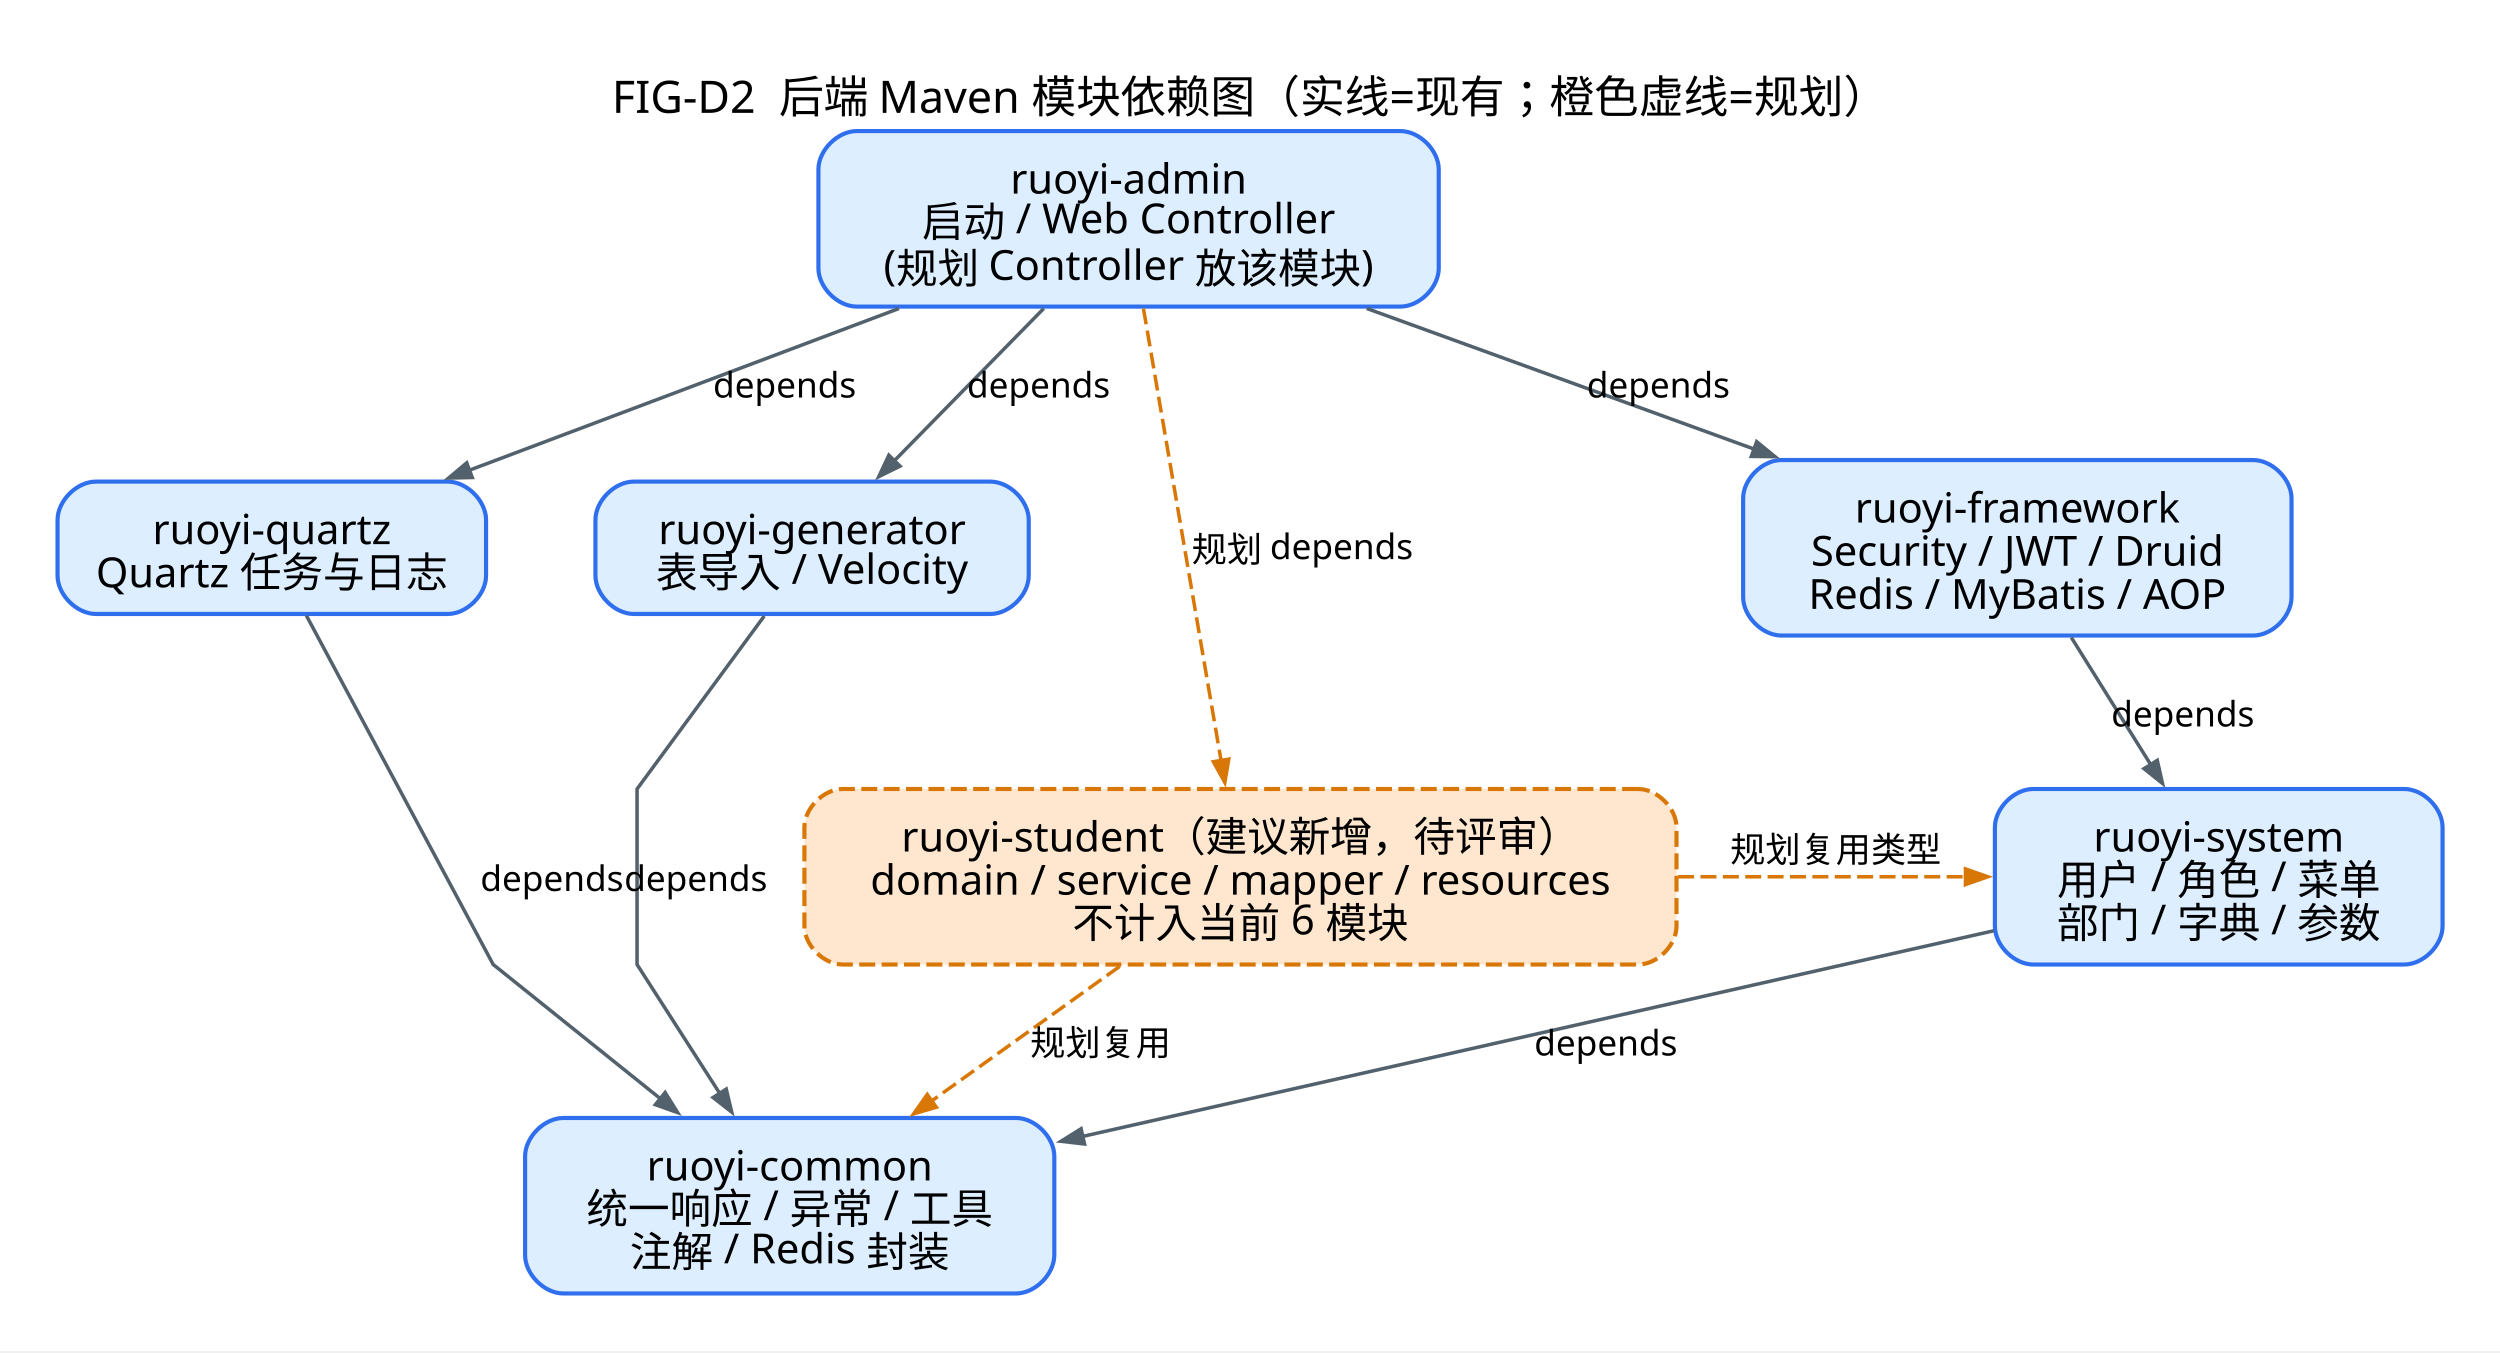
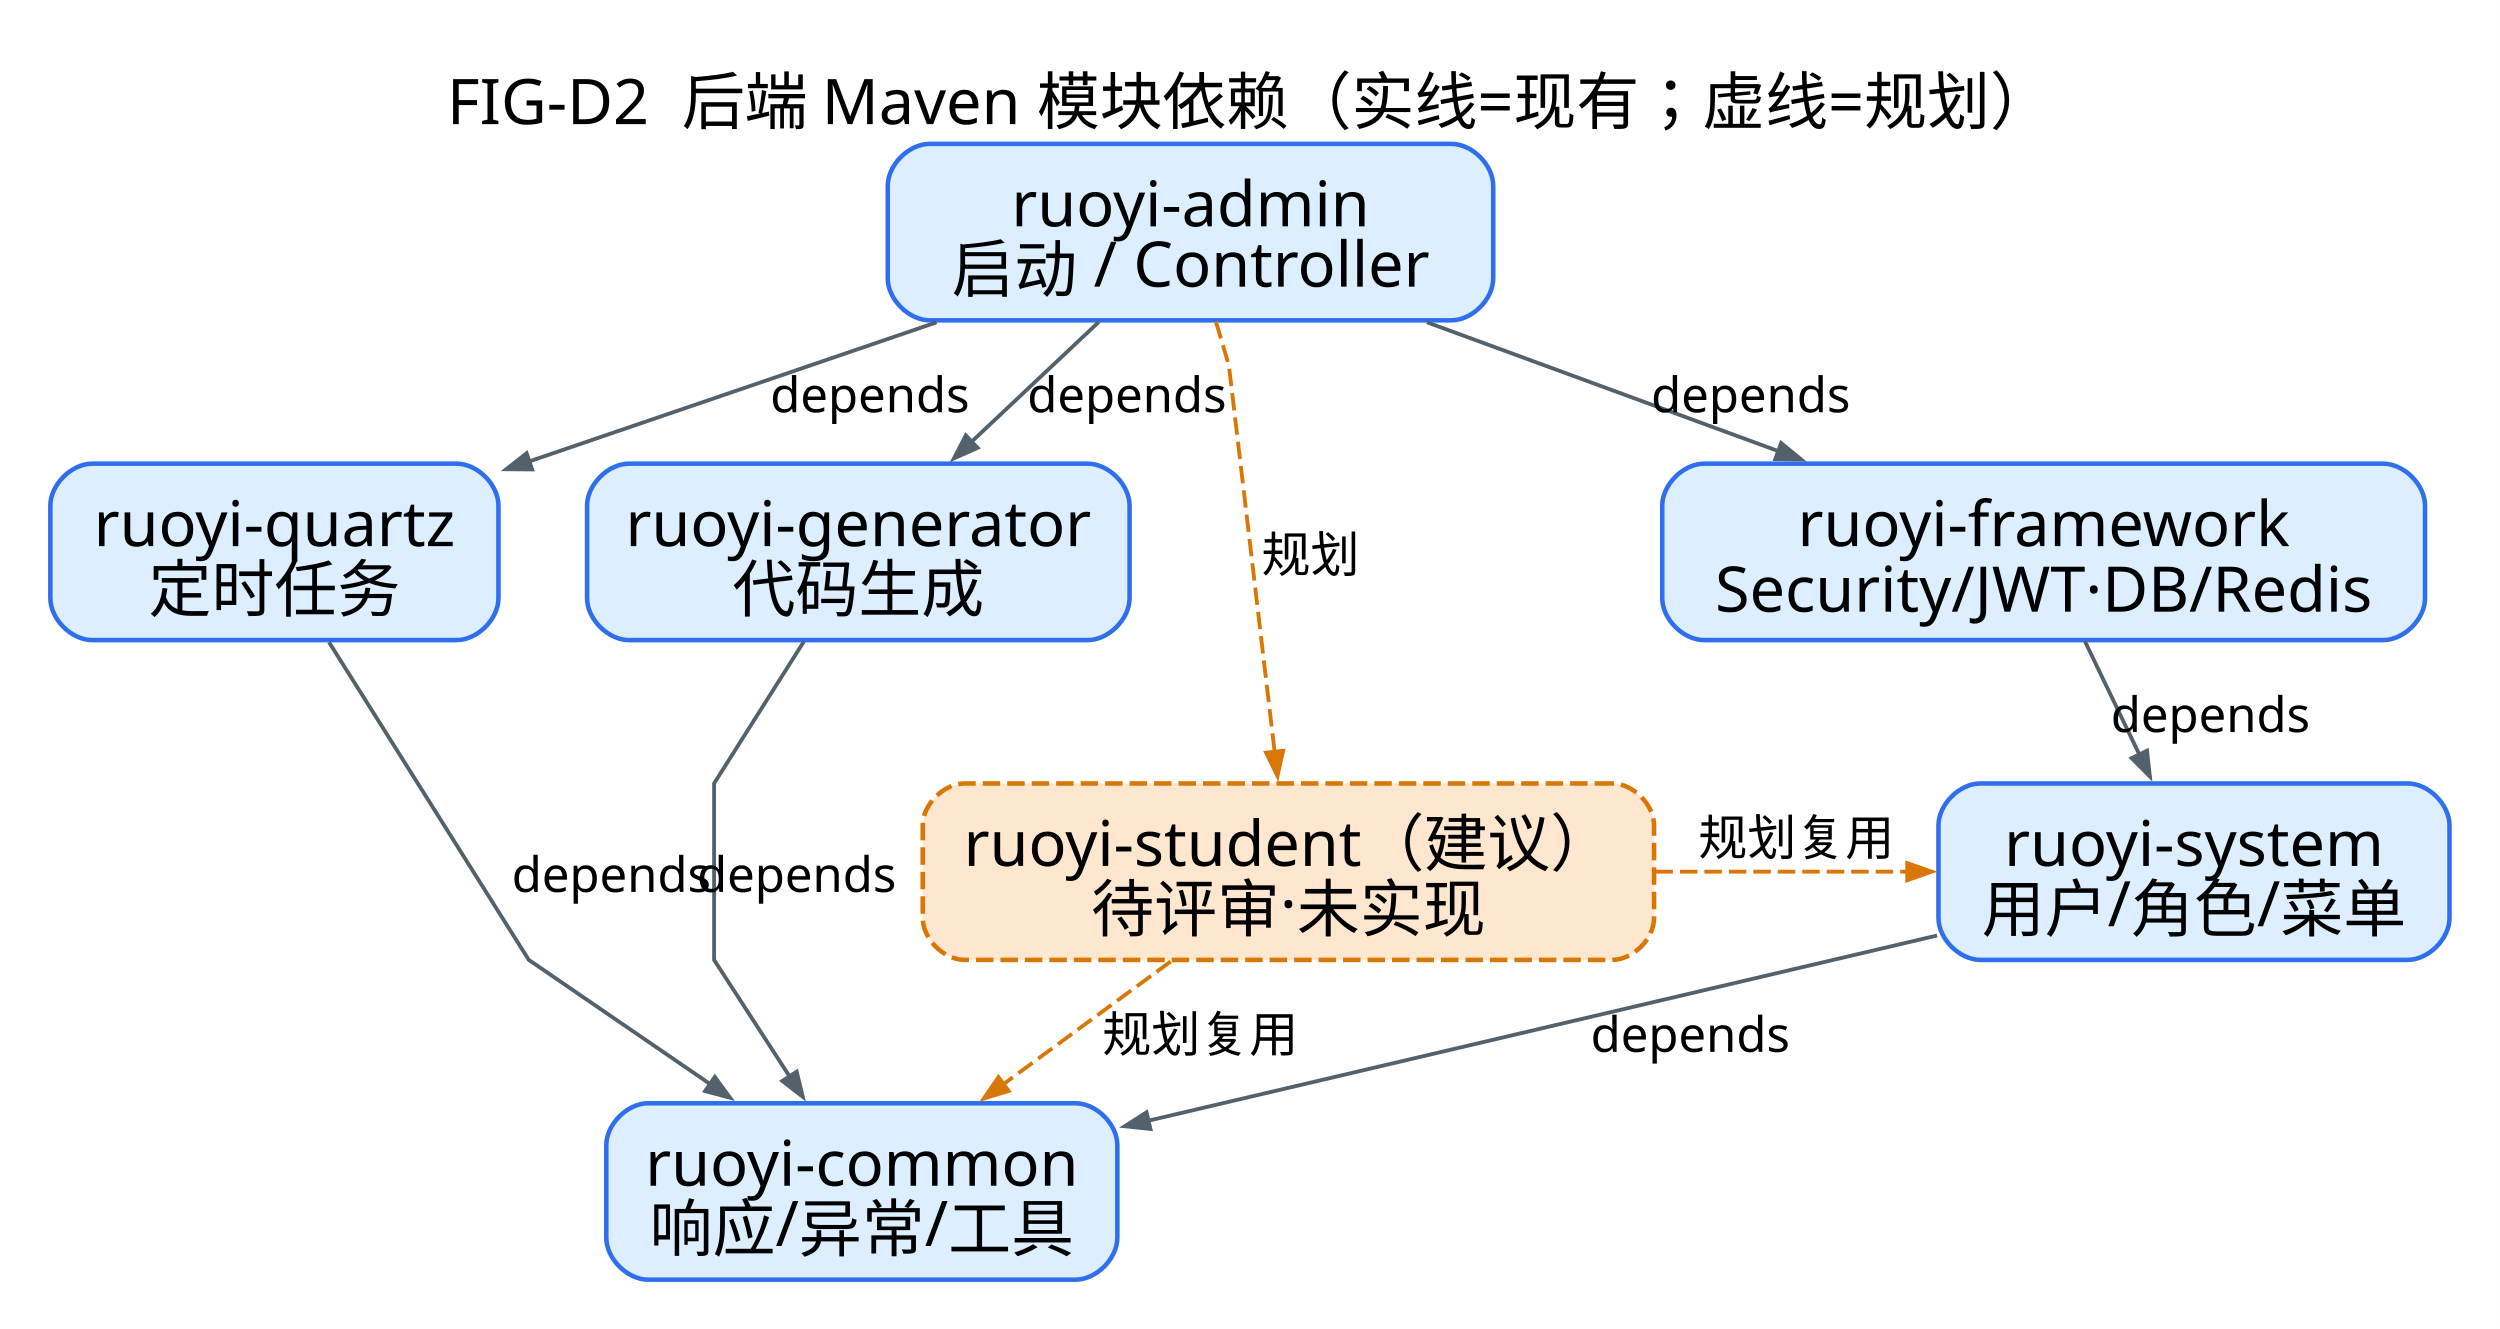
- <svg xmlns="http://www.w3.org/2000/svg" width="782pt" height="423pt" viewBox="0.00 0.00 782.00 423.00">
-   <g id="graph0" class="graph" transform="scale(1 1) rotate(0) translate(18 404.6)">
-     <polygon fill="#ffffff" stroke="none" points="-18,18 -18,-404.6 764.04,-404.6 764.04,18 -18,18" />
-     <text xml:space="preserve" text-anchor="middle" x="373.02" y="-369.3" font-family="SimHei" font-size="14.00">FIG-D2  后端 Maven 模块依赖图（实线=现有；橙色虚线=规划）</text>
+ <svg xmlns="http://www.w3.org/2000/svg" width="715pt" height="380pt" viewBox="0.00 0.00 715.00 380.00">
+   <g id="graph0" class="graph" transform="scale(1 1) rotate(0) translate(14.4 365.99)">
+     <polygon fill="#ffffff" stroke="none" points="-14.4,14.4 -14.4,-365.99 700.56,-365.99 700.56,14.4 -14.4,14.4" />
+     <text xml:space="preserve" text-anchor="middle" x="343.08" y="-330.49" font-family="SimHei" font-size="18.00">FIG-D2  后端 Maven 模块依赖（实线=现有；虚线=规划）</text>
    <g id="node1" class="node">
-       <path fill="#dceeff" stroke="#2f6fed" stroke-width="1.3" d="M420.04,-363.6C420.04,-363.6 250,-363.6 250,-363.6 244,-363.6 238,-357.6 238,-351.6 238,-351.6 238,-320.7 238,-320.7 238,-314.7 244,-308.7 250,-308.7 250,-308.7 420.04,-308.7 420.04,-308.7 426.04,-308.7 432.04,-314.7 432.04,-320.7 432.04,-320.7 432.04,-351.6 432.04,-351.6 432.04,-357.6 426.04,-363.6 420.04,-363.6" />
-       <text xml:space="preserve" text-anchor="middle" x="335.02" y="-344.05" font-family="SimHei" font-size="13.00">ruoyi-admin</text>
-       <text xml:space="preserve" text-anchor="middle" x="335.02" y="-330.55" font-family="SimHei" font-size="13.00">启动 / Web Controller</text>
-       <text xml:space="preserve" text-anchor="middle" x="335.02" y="-317.05" font-family="SimHei" font-size="13.00">(规划 Controller 放该模块)</text>
+       <path fill="#dceeff" stroke="#2f6fed" stroke-width="1.3" d="M400.66,-324.84C400.66,-324.84 251.5,-324.84 251.5,-324.84 245.5,-324.84 239.5,-318.84 239.5,-312.84 239.5,-312.84 239.5,-286.38 239.5,-286.38 239.5,-280.38 245.5,-274.38 251.5,-274.38 251.5,-274.38 400.66,-274.38 400.66,-274.38 406.66,-274.38 412.66,-280.38 412.66,-286.38 412.66,-286.38 412.66,-312.84 412.66,-312.84 412.66,-318.84 406.66,-324.84 400.66,-324.84" />
+       <text xml:space="preserve" text-anchor="middle" x="326.08" y="-301.26" font-family="SimHei" font-size="18.00">ruoyi-admin</text>
+       <text xml:space="preserve" text-anchor="middle" x="326.08" y="-282.51" font-family="SimHei" font-size="18.00">启动 / Controller</text>
    </g>
    <g id="node2" class="node">
-       <path fill="#dceeff" stroke="#2f6fed" stroke-width="1.3" d="M686.79,-260.7C686.79,-260.7 539.25,-260.7 539.25,-260.7 533.25,-260.7 527.25,-254.7 527.25,-248.7 527.25,-248.7 527.25,-217.8 527.25,-217.8 527.25,-211.8 533.25,-205.8 539.25,-205.8 539.25,-205.8 686.79,-205.8 686.79,-205.8 692.79,-205.8 698.79,-211.8 698.79,-217.8 698.79,-217.8 698.79,-248.7 698.79,-248.7 698.79,-254.7 692.79,-260.7 686.79,-260.7" />
-       <text xml:space="preserve" text-anchor="middle" x="613.02" y="-241.15" font-family="SimHei" font-size="13.00">ruoyi-framework</text>
-       <text xml:space="preserve" text-anchor="middle" x="613.02" y="-227.65" font-family="SimHei" font-size="13.00">Security / JWT / Druid</text>
-       <text xml:space="preserve" text-anchor="middle" x="613.02" y="-214.15" font-family="SimHei" font-size="13.00">Redis / MyBatis / AOP</text>
+       <path fill="#dceeff" stroke="#2f6fed" stroke-width="1.3" d="M667.16,-233.38C667.16,-233.38 473,-233.38 473,-233.38 467,-233.38 461,-227.38 461,-221.38 461,-221.38 461,-194.92 461,-194.92 461,-188.92 467,-182.92 473,-182.92 473,-182.92 667.16,-182.92 667.16,-182.92 673.16,-182.92 679.16,-188.92 679.16,-194.92 679.16,-194.92 679.16,-221.38 679.16,-221.38 679.16,-227.38 673.16,-233.38 667.16,-233.38" />
+       <text xml:space="preserve" text-anchor="middle" x="570.08" y="-209.8" font-family="SimHei" font-size="18.00">ruoyi-framework</text>
+       <text xml:space="preserve" text-anchor="middle" x="570.08" y="-191.05" font-family="SimHei" font-size="18.00">Security/JWT·DB/Redis</text>
    </g>
    <g id="edge1" class="edge">
-       <path fill="none" stroke="#52616b" stroke-width="1.1" d="M409.52,-308.11C446.91,-294.54 492.3,-278.07 530.71,-264.12" />
-       <polygon fill="#52616b" stroke="#52616b" stroke-width="1.1" points="531.49,-266.45 537.23,-261.76 529.82,-261.84 531.49,-266.45" />
-       <text xml:space="preserve" text-anchor="middle" x="500.73" y="-280.25" font-family="SimHei" font-size="11.00">depends</text>
+       <path fill="none" stroke="#52616b" stroke-width="1.1" d="M393.72,-273.81C424.93,-262.37 462.1,-248.74 494.25,-236.95" />
+       <polygon fill="#52616b" stroke="#52616b" stroke-width="1.1" points="495.01,-239.28 500.74,-234.57 493.33,-234.68 495.01,-239.28" />
+       <text xml:space="preserve" text-anchor="middle" x="486.31" y="-248.08" font-family="SimHei" font-size="14.00">depends</text>
    </g>
    <g id="node5" class="node">
-       <path fill="#dceeff" stroke="#2f6fed" stroke-width="1.3" d="M122.04,-253.95C122.04,-253.95 12,-253.95 12,-253.95 6,-253.95 0,-247.95 0,-241.95 0,-241.95 0,-224.55 0,-224.55 0,-218.55 6,-212.55 12,-212.55 12,-212.55 122.04,-212.55 122.04,-212.55 128.04,-212.55 134.04,-218.55 134.04,-224.55 134.04,-224.55 134.04,-241.95 134.04,-241.95 134.04,-247.95 128.04,-253.95 122.04,-253.95" />
-       <text xml:space="preserve" text-anchor="middle" x="67.02" y="-234.4" font-family="SimHei" font-size="13.00">ruoyi-quartz</text>
-       <text xml:space="preserve" text-anchor="middle" x="67.02" y="-220.9" font-family="SimHei" font-size="13.00">Quartz 任务与日志</text>
+       <path fill="#dceeff" stroke="#2f6fed" stroke-width="1.3" d="M116.16,-233.38C116.16,-233.38 12,-233.38 12,-233.38 6,-233.38 0,-227.38 0,-221.38 0,-221.38 0,-194.92 0,-194.92 0,-188.92 6,-182.92 12,-182.92 12,-182.92 116.16,-182.92 116.16,-182.92 122.16,-182.92 128.16,-188.92 128.16,-194.92 128.16,-194.92 128.16,-221.38 128.16,-221.38 128.16,-227.38 122.16,-233.38 116.16,-233.38" />
+       <text xml:space="preserve" text-anchor="middle" x="64.08" y="-209.8" font-family="SimHei" font-size="18.00">ruoyi-quartz</text>
+       <text xml:space="preserve" text-anchor="middle" x="64.08" y="-191.05" font-family="SimHei" font-size="18.00">定时任务</text>
    </g>
    <g id="edge2" class="edge">
-       <path fill="none" stroke="#52616b" stroke-width="1.1" d="M263.2,-308.11C221.28,-292.33 168.93,-272.62 128.85,-257.53" />
-       <polygon fill="#52616b" stroke="#52616b" stroke-width="1.1" points="129.72,-255.24 122.31,-255.06 127.99,-259.82 129.72,-255.24" />
-       <text xml:space="preserve" text-anchor="middle" x="227.43" y="-280.25" font-family="SimHei" font-size="11.00">depends</text>
+       <path fill="none" stroke="#52616b" stroke-width="1.1" d="M253.45,-273.81C217.12,-261.41 173.27,-246.43 136.92,-234.02" />
+       <polygon fill="#52616b" stroke="#52616b" stroke-width="1.1" points="137.8,-231.73 130.38,-231.79 136.21,-236.37 137.8,-231.73" />
+       <text xml:space="preserve" text-anchor="middle" x="234.39" y="-248.08" font-family="SimHei" font-size="14.00">depends</text>
    </g>
    <g id="node6" class="node">
-       <path fill="#dceeff" stroke="#2f6fed" stroke-width="1.3" d="M291.79,-253.95C291.79,-253.95 180.25,-253.95 180.25,-253.95 174.25,-253.95 168.25,-247.95 168.25,-241.95 168.25,-241.95 168.25,-224.55 168.25,-224.55 168.25,-218.55 174.25,-212.55 180.25,-212.55 180.25,-212.55 291.79,-212.55 291.79,-212.55 297.79,-212.55 303.79,-218.55 303.79,-224.55 303.79,-224.55 303.79,-241.95 303.79,-241.95 303.79,-247.95 297.79,-253.95 291.79,-253.95" />
-       <text xml:space="preserve" text-anchor="middle" x="236.02" y="-234.4" font-family="SimHei" font-size="13.00">ruoyi-generator</text>
-       <text xml:space="preserve" text-anchor="middle" x="236.02" y="-220.9" font-family="SimHei" font-size="13.00">表导入 / Velocity</text>
+       <path fill="#dceeff" stroke="#2f6fed" stroke-width="1.3" d="M296.66,-233.38C296.66,-233.38 165.5,-233.38 165.5,-233.38 159.5,-233.38 153.5,-227.38 153.5,-221.38 153.5,-221.38 153.5,-194.92 153.5,-194.92 153.5,-188.92 159.5,-182.92 165.5,-182.92 165.5,-182.92 296.66,-182.92 296.66,-182.92 302.66,-182.92 308.66,-188.92 308.66,-194.92 308.66,-194.92 308.66,-221.38 308.66,-221.38 308.66,-227.38 302.66,-233.38 296.66,-233.38" />
+       <text xml:space="preserve" text-anchor="middle" x="231.08" y="-209.8" font-family="SimHei" font-size="18.00">ruoyi-generator</text>
+       <text xml:space="preserve" text-anchor="middle" x="231.08" y="-191.05" font-family="SimHei" font-size="18.00">代码生成</text>
    </g>
    <g id="edge3" class="edge">
-       <path fill="none" stroke="#52616b" stroke-width="1.1" d="M308.49,-308.11C293.96,-293.3 276.03,-275.03 261.64,-260.36" />
-       <polygon fill="#52616b" stroke="#52616b" stroke-width="1.1" points="263.53,-258.79 256.88,-255.51 260.03,-262.22 263.53,-258.79" />
-       <text xml:space="preserve" text-anchor="middle" x="306.86" y="-280.25" font-family="SimHei" font-size="11.00">depends</text>
+       <path fill="none" stroke="#52616b" stroke-width="1.1" d="M299.87,-273.93C288.55,-263.27 275.2,-250.7 263.29,-239.48" />
+       <polygon fill="#52616b" stroke="#52616b" stroke-width="1.1" points="265.19,-237.91 258.42,-234.89 261.83,-241.48 265.19,-237.91" />
+       <text xml:space="preserve" text-anchor="middle" x="307.89" y="-248.08" font-family="SimHei" font-size="14.00">depends</text>
    </g>
    <g id="node7" class="node">
-       <path fill="#ffe7cf" stroke="#d97706" stroke-width="1.3" stroke-dasharray="5,2" d="M494.41,-157.8C494.41,-157.8 245.62,-157.8 245.62,-157.8 239.62,-157.8 233.62,-151.8 233.62,-145.8 233.62,-145.8 233.62,-114.9 233.62,-114.9 233.62,-108.9 239.62,-102.9 245.62,-102.9 245.62,-102.9 494.41,-102.9 494.41,-102.9 500.41,-102.9 506.41,-108.9 506.41,-114.9 506.41,-114.9 506.41,-145.8 506.41,-145.8 506.41,-151.8 500.41,-157.8 494.41,-157.8" />
-       <text xml:space="preserve" text-anchor="middle" x="370.02" y="-138.25" font-family="SimHei" font-size="13.00">ruoyi-student（建议新增，待评审）</text>
-       <text xml:space="preserve" text-anchor="middle" x="370.02" y="-124.75" font-family="SimHei" font-size="13.00">domain / service / mapper / resources</text>
-       <text xml:space="preserve" text-anchor="middle" x="370.02" y="-111.25" font-family="SimHei" font-size="13.00">不计入当前 6 模块</text>
+       <path fill="#ffe7cf" stroke="#d97706" stroke-width="1.3" stroke-dasharray="5,2" d="M446.66,-141.92C446.66,-141.92 261.5,-141.92 261.5,-141.92 255.5,-141.92 249.5,-135.92 249.5,-129.92 249.5,-129.92 249.5,-103.46 249.5,-103.46 249.5,-97.46 255.5,-91.46 261.5,-91.46 261.5,-91.46 446.66,-91.46 446.66,-91.46 452.66,-91.46 458.66,-97.46 458.66,-103.46 458.66,-103.46 458.66,-129.92 458.66,-129.92 458.66,-135.92 452.66,-141.92 446.66,-141.92" />
+       <text xml:space="preserve" text-anchor="middle" x="354.08" y="-118.34" font-family="SimHei" font-size="18.00">ruoyi-student（建议）</text>
+       <text xml:space="preserve" text-anchor="middle" x="354.08" y="-99.59" font-family="SimHei" font-size="18.00">待评审·未实现</text>
    </g>
    <g id="edge8" class="edge">
-       <path fill="none" stroke="#d97706" stroke-width="1.1" stroke-dasharray="5,2" d="M339.67,-308.09C345.92,-271.67 357.06,-206.84 363.96,-166.63" />
-       <polygon fill="#d97706" stroke="#d97706" stroke-width="1.1" points="366.36,-167.15 365.13,-159.84 361.53,-166.33 366.36,-167.15" />
-       <text xml:space="preserve" text-anchor="middle" x="389.39" y="-228.8" font-family="SimHei" font-size="11.00">规划 depends</text>
+       <path fill="none" stroke="#d97706" stroke-width="1.1" stroke-dasharray="5,2" d="M333.36,-273.98C335.4,-267.06 337.08,-261.38 337.08,-261.38 337.08,-261.38 345.15,-193.19 350.17,-150.76" />
+       <polygon fill="#d97706" stroke="#d97706" stroke-width="1.1" points="352.57,-151.28 350.96,-144.04 347.71,-150.71 352.57,-151.28" />
+       <text xml:space="preserve" text-anchor="middle" x="360.4" y="-202.35" font-family="SimHei" font-size="14.00">规划</text>
    </g>
    <g id="node3" class="node">
-       <path fill="#dceeff" stroke="#2f6fed" stroke-width="1.3" d="M734.04,-157.8C734.04,-157.8 618,-157.8 618,-157.8 612,-157.8 606,-151.8 606,-145.8 606,-145.8 606,-114.9 606,-114.9 606,-108.9 612,-102.9 618,-102.9 618,-102.9 734.04,-102.9 734.04,-102.9 740.04,-102.9 746.04,-108.9 746.04,-114.9 746.04,-114.9 746.04,-145.8 746.04,-145.8 746.04,-151.8 740.04,-157.8 734.04,-157.8" />
-       <text xml:space="preserve" text-anchor="middle" x="676.02" y="-138.25" font-family="SimHei" font-size="13.00">ruoyi-system</text>
-       <text xml:space="preserve" text-anchor="middle" x="676.02" y="-124.75" font-family="SimHei" font-size="13.00">用户 / 角色 / 菜单</text>
-       <text xml:space="preserve" text-anchor="middle" x="676.02" y="-111.25" font-family="SimHei" font-size="13.00">部门 / 字典 / 参数</text>
+       <path fill="#dceeff" stroke="#2f6fed" stroke-width="1.3" d="M674.16,-141.92C674.16,-141.92 552,-141.92 552,-141.92 546,-141.92 540,-135.92 540,-129.92 540,-129.92 540,-103.46 540,-103.46 540,-97.46 546,-91.46 552,-91.46 552,-91.46 674.16,-91.46 674.16,-91.46 680.16,-91.46 686.16,-97.46 686.16,-103.46 686.16,-103.46 686.16,-129.92 686.16,-129.92 686.16,-135.92 680.16,-141.92 674.16,-141.92" />
+       <text xml:space="preserve" text-anchor="middle" x="613.08" y="-118.34" font-family="SimHei" font-size="18.00">ruoyi-system</text>
+       <text xml:space="preserve" text-anchor="middle" x="613.08" y="-99.59" font-family="SimHei" font-size="18.00">用户/角色/菜单</text>
    </g>
    <g id="edge4" class="edge">
-       <path fill="none" stroke="#52616b" stroke-width="1.1" d="M629.9,-205.21C637.59,-192.9 646.77,-178.19 654.91,-165.16" />
-       <polygon fill="#52616b" stroke="#52616b" stroke-width="1.1" points="656.8,-166.76 658.43,-159.53 652.64,-164.17 656.8,-166.76" />
-       <text xml:space="preserve" text-anchor="middle" x="664.78" y="-177.35" font-family="SimHei" font-size="11.00">depends</text>
+       <path fill="none" stroke="#52616b" stroke-width="1.1" d="M581.83,-182.7C586.67,-172.63 592.35,-160.81 597.53,-150.04" />
+       <polygon fill="#52616b" stroke="#52616b" stroke-width="1.1" points="599.65,-151.29 600.47,-143.92 595.23,-149.16 599.65,-151.29" />
+       <text xml:space="preserve" text-anchor="middle" x="617.78" y="-156.62" font-family="SimHei" font-size="14.00">depends</text>
    </g>
    <g id="node4" class="node">
-       <path fill="#dceeff" stroke="#2f6fed" stroke-width="1.3" d="M299.79,-54.9C299.79,-54.9 158.25,-54.9 158.25,-54.9 152.25,-54.9 146.25,-48.9 146.25,-42.9 146.25,-42.9 146.25,-12 146.25,-12 146.25,-6 152.25,0 158.25,0 158.25,0 299.79,0 299.79,0 305.79,0 311.79,-6 311.79,-12 311.79,-12 311.79,-42.9 311.79,-42.9 311.79,-48.9 305.79,-54.9 299.79,-54.9" />
-       <text xml:space="preserve" text-anchor="middle" x="229.02" y="-35.35" font-family="SimHei" font-size="13.00">ruoyi-common</text>
-       <text xml:space="preserve" text-anchor="middle" x="229.02" y="-21.85" font-family="SimHei" font-size="13.00">统一响应 / 异常 / 工具</text>
-       <text xml:space="preserve" text-anchor="middle" x="229.02" y="-8.35" font-family="SimHei" font-size="13.00">注解 / Redis 封装</text>
+       <path fill="#dceeff" stroke="#2f6fed" stroke-width="1.3" d="M293.16,-50.46C293.16,-50.46 171,-50.46 171,-50.46 165,-50.46 159,-44.46 159,-38.46 159,-38.46 159,-12 159,-12 159,-6 165,0 171,0 171,0 293.16,0 293.16,0 299.16,0 305.16,-6 305.16,-12 305.16,-12 305.16,-38.46 305.16,-38.46 305.16,-44.46 299.16,-50.46 293.16,-50.46" />
+       <text xml:space="preserve" text-anchor="middle" x="232.08" y="-26.88" font-family="SimHei" font-size="18.00">ruoyi-common</text>
+       <text xml:space="preserve" text-anchor="middle" x="232.08" y="-8.13" font-family="SimHei" font-size="18.00">响应/异常/工具</text>
    </g>
    <g id="edge5" class="edge">
-       <path fill="none" stroke="#52616b" stroke-width="1.1" d="M605.68,-113.47C528.71,-96.1 405.04,-68.18 320.56,-49.11" />
-       <polygon fill="#52616b" stroke="#52616b" stroke-width="1.1" points="321.24,-46.76 313.87,-47.6 320.16,-51.53 321.24,-46.76" />
-       <text xml:space="preserve" text-anchor="middle" x="484.3" y="-74.45" font-family="SimHei" font-size="11.00">depends</text>
+       <path fill="none" stroke="#52616b" stroke-width="1.1" d="M539.62,-98.44C474.89,-83.24 380.73,-61.13 313.68,-45.39" />
+       <polygon fill="#52616b" stroke="#52616b" stroke-width="1.1" points="314.63,-43.1 307.26,-43.88 313.51,-47.87 314.63,-43.1" />
+       <text xml:space="preserve" text-anchor="middle" x="469.02" y="-65.16" font-family="SimHei" font-size="14.00">depends</text>
    </g>
    <g id="edge6" class="edge">
-       <path fill="none" stroke="#52616b" stroke-width="1.1" d="M77.84,-212.04C97.32,-175.66 136.27,-102.9 136.27,-102.9 136.27,-102.9 163.64,-80.93 188.65,-60.86" />
-       <polygon fill="#52616b" stroke="#52616b" stroke-width="1.1" points="190.05,-62.87 193.97,-56.58 186.98,-59.05 190.05,-62.87" />
-       <text xml:space="preserve" text-anchor="middle" x="154.64" y="-125.9" font-family="SimHei" font-size="11.00">depends</text>
+       <path fill="none" stroke="#52616b" stroke-width="1.1" d="M79.69,-182.33C101.06,-148.34 136.83,-91.46 136.83,-91.46 136.83,-91.46 163.61,-73.12 188.77,-55.89" />
+       <polygon fill="#52616b" stroke="#52616b" stroke-width="1.1" points="190.03,-57.99 194.42,-52.02 187.26,-53.95 190.03,-57.99" />
+       <text xml:space="preserve" text-anchor="middle" x="160.45" y="-110.89" font-family="SimHei" font-size="14.00">depends</text>
    </g>
    <g id="edge7" class="edge">
-       <path fill="none" stroke="#52616b" stroke-width="1.1" d="M221.06,-211.91C204.85,-189.86 181.27,-157.8 181.27,-157.8 181.27,-157.8 181.27,-102.9 181.27,-102.9 181.27,-102.9 194.62,-82.08 207.21,-62.46" />
-       <polygon fill="#52616b" stroke="#52616b" stroke-width="1.1" points="209.17,-63.94 210.88,-56.73 205.04,-61.3 209.17,-63.94" />
-       <text xml:space="preserve" text-anchor="middle" x="199.64" y="-125.9" font-family="SimHei" font-size="11.00">depends</text>
+       <path fill="none" stroke="#52616b" stroke-width="1.1" d="M215.49,-182.49C203.8,-164.02 189.83,-141.92 189.83,-141.92 189.83,-141.92 189.83,-91.46 189.83,-91.46 189.83,-91.46 200.79,-74.54 211.54,-57.94" />
+       <polygon fill="#52616b" stroke="#52616b" stroke-width="1.1" points="213.45,-59.5 215.2,-52.29 209.34,-56.83 213.45,-59.5" />
+       <text xml:space="preserve" text-anchor="middle" x="213.45" y="-110.89" font-family="SimHei" font-size="14.00">depends</text>
+     </g>
+     <g id="edge9" class="edge">
+       <path fill="none" stroke="#d97706" stroke-width="1.1" stroke-dasharray="5,2" d="M459.05,-116.69C483.05,-116.69 508.21,-116.69 531.08,-116.69" />
+       <polygon fill="#d97706" stroke="#d97706" stroke-width="1.1" points="531.06,-119.14 538.06,-116.69 531.06,-114.24 531.06,-119.14" />
+       <text xml:space="preserve" text-anchor="middle" x="499.33" y="-121.39" font-family="SimHei" font-size="14.00">规划复用</text>
    </g>
    <g id="edge10" class="edge">
-       <path fill="none" stroke="#d97706" stroke-width="1.1" stroke-dasharray="5,2" d="M506.91,-130.35C537.77,-130.35 569.52,-130.35 597.05,-130.35" />
-       <polygon fill="#d97706" stroke="#d97706" stroke-width="1.1" points="596.79,-132.8 603.79,-130.35 596.79,-127.9 596.79,-132.8" />
-       <text xml:space="preserve" text-anchor="middle" x="556.21" y="-134.9" font-family="SimHei" font-size="11.00">规划复用类型</text>
-     </g>
-     <g id="edge9" class="edge">
-       <path fill="none" stroke="#d97706" stroke-width="1.1" stroke-dasharray="5,2" d="M332.23,-102.31C314.07,-89.31 292.19,-73.65 273.25,-60.1" />
-       <polygon fill="#d97706" stroke="#d97706" stroke-width="1.1" points="274.89,-58.26 267.77,-56.18 272.04,-62.25 274.89,-58.26" />
-       <text xml:space="preserve" text-anchor="middle" x="326.25" y="-74.45" font-family="SimHei" font-size="11.00">规划复用</text>
+       <path fill="none" stroke="#d97706" stroke-width="1.1" stroke-dasharray="5,2" d="M320.42,-91.01C305.62,-80.15 288.11,-67.32 272.6,-55.94" />
+       <polygon fill="#d97706" stroke="#d97706" stroke-width="1.1" points="274.07,-53.98 266.97,-51.82 271.17,-57.93 274.07,-53.98" />
+       <text xml:space="preserve" text-anchor="middle" x="328.88" y="-65.16" font-family="SimHei" font-size="14.00">规划复用</text>
    </g>
  </g>
</svg>
